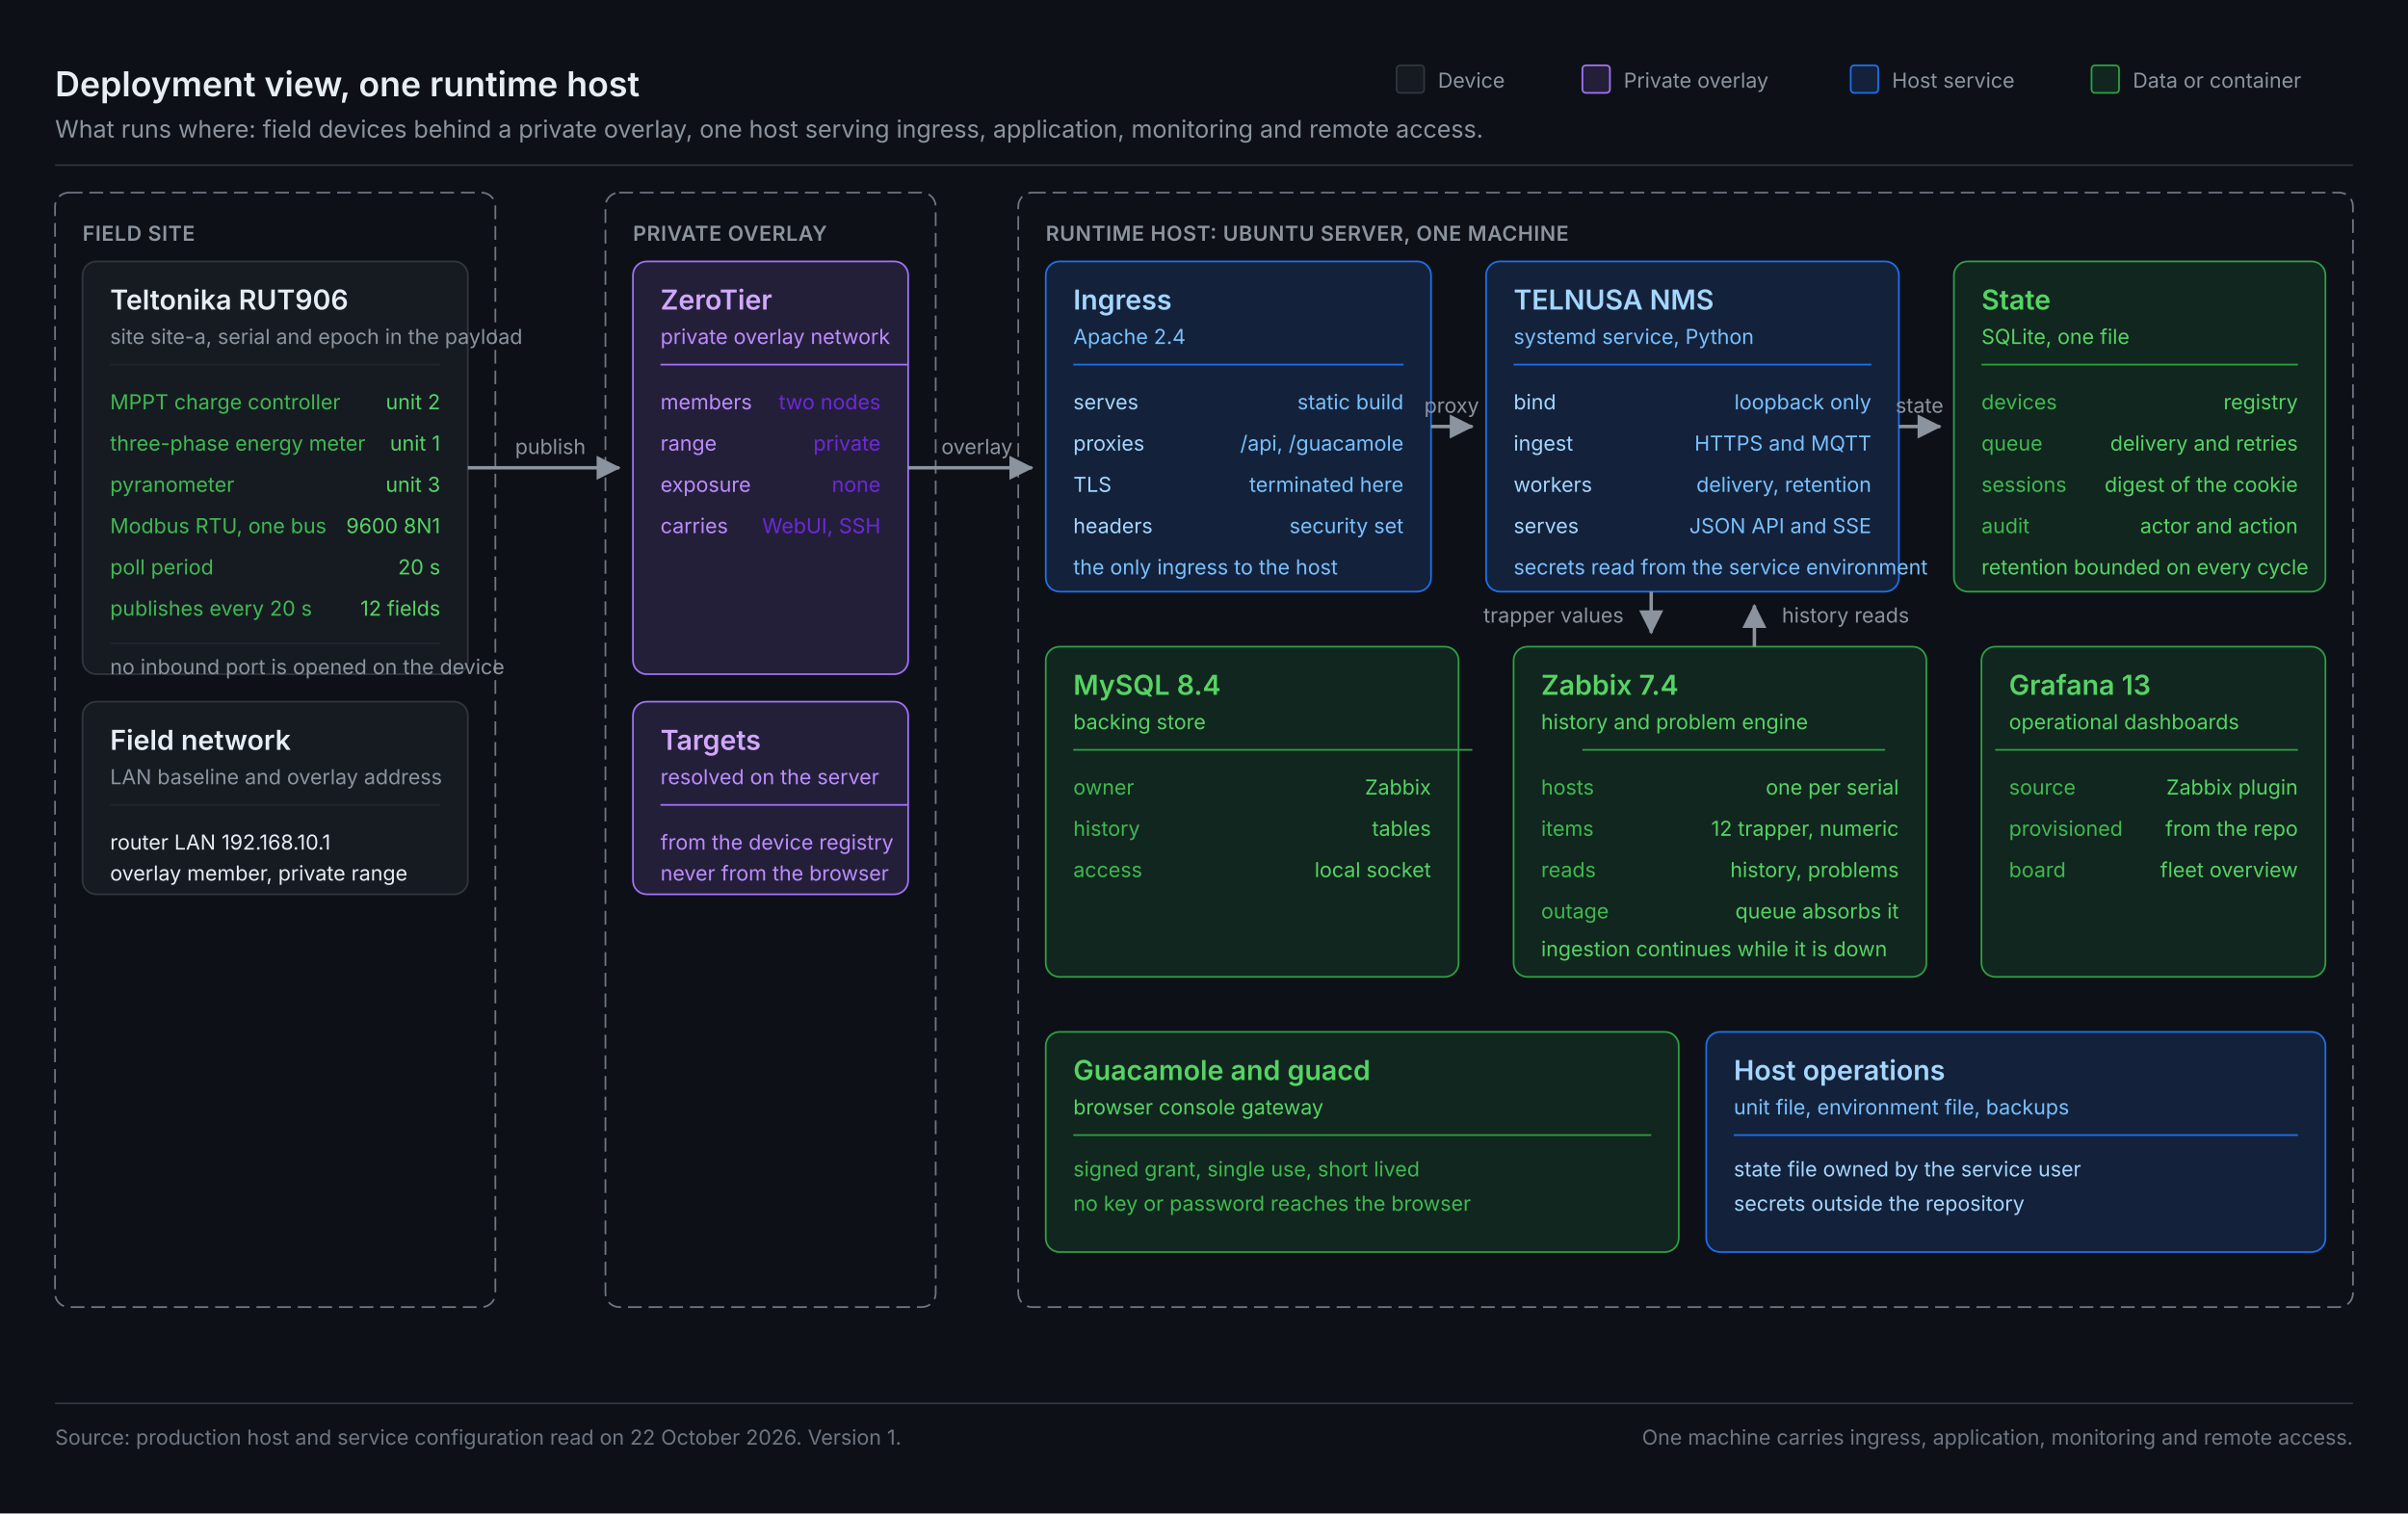
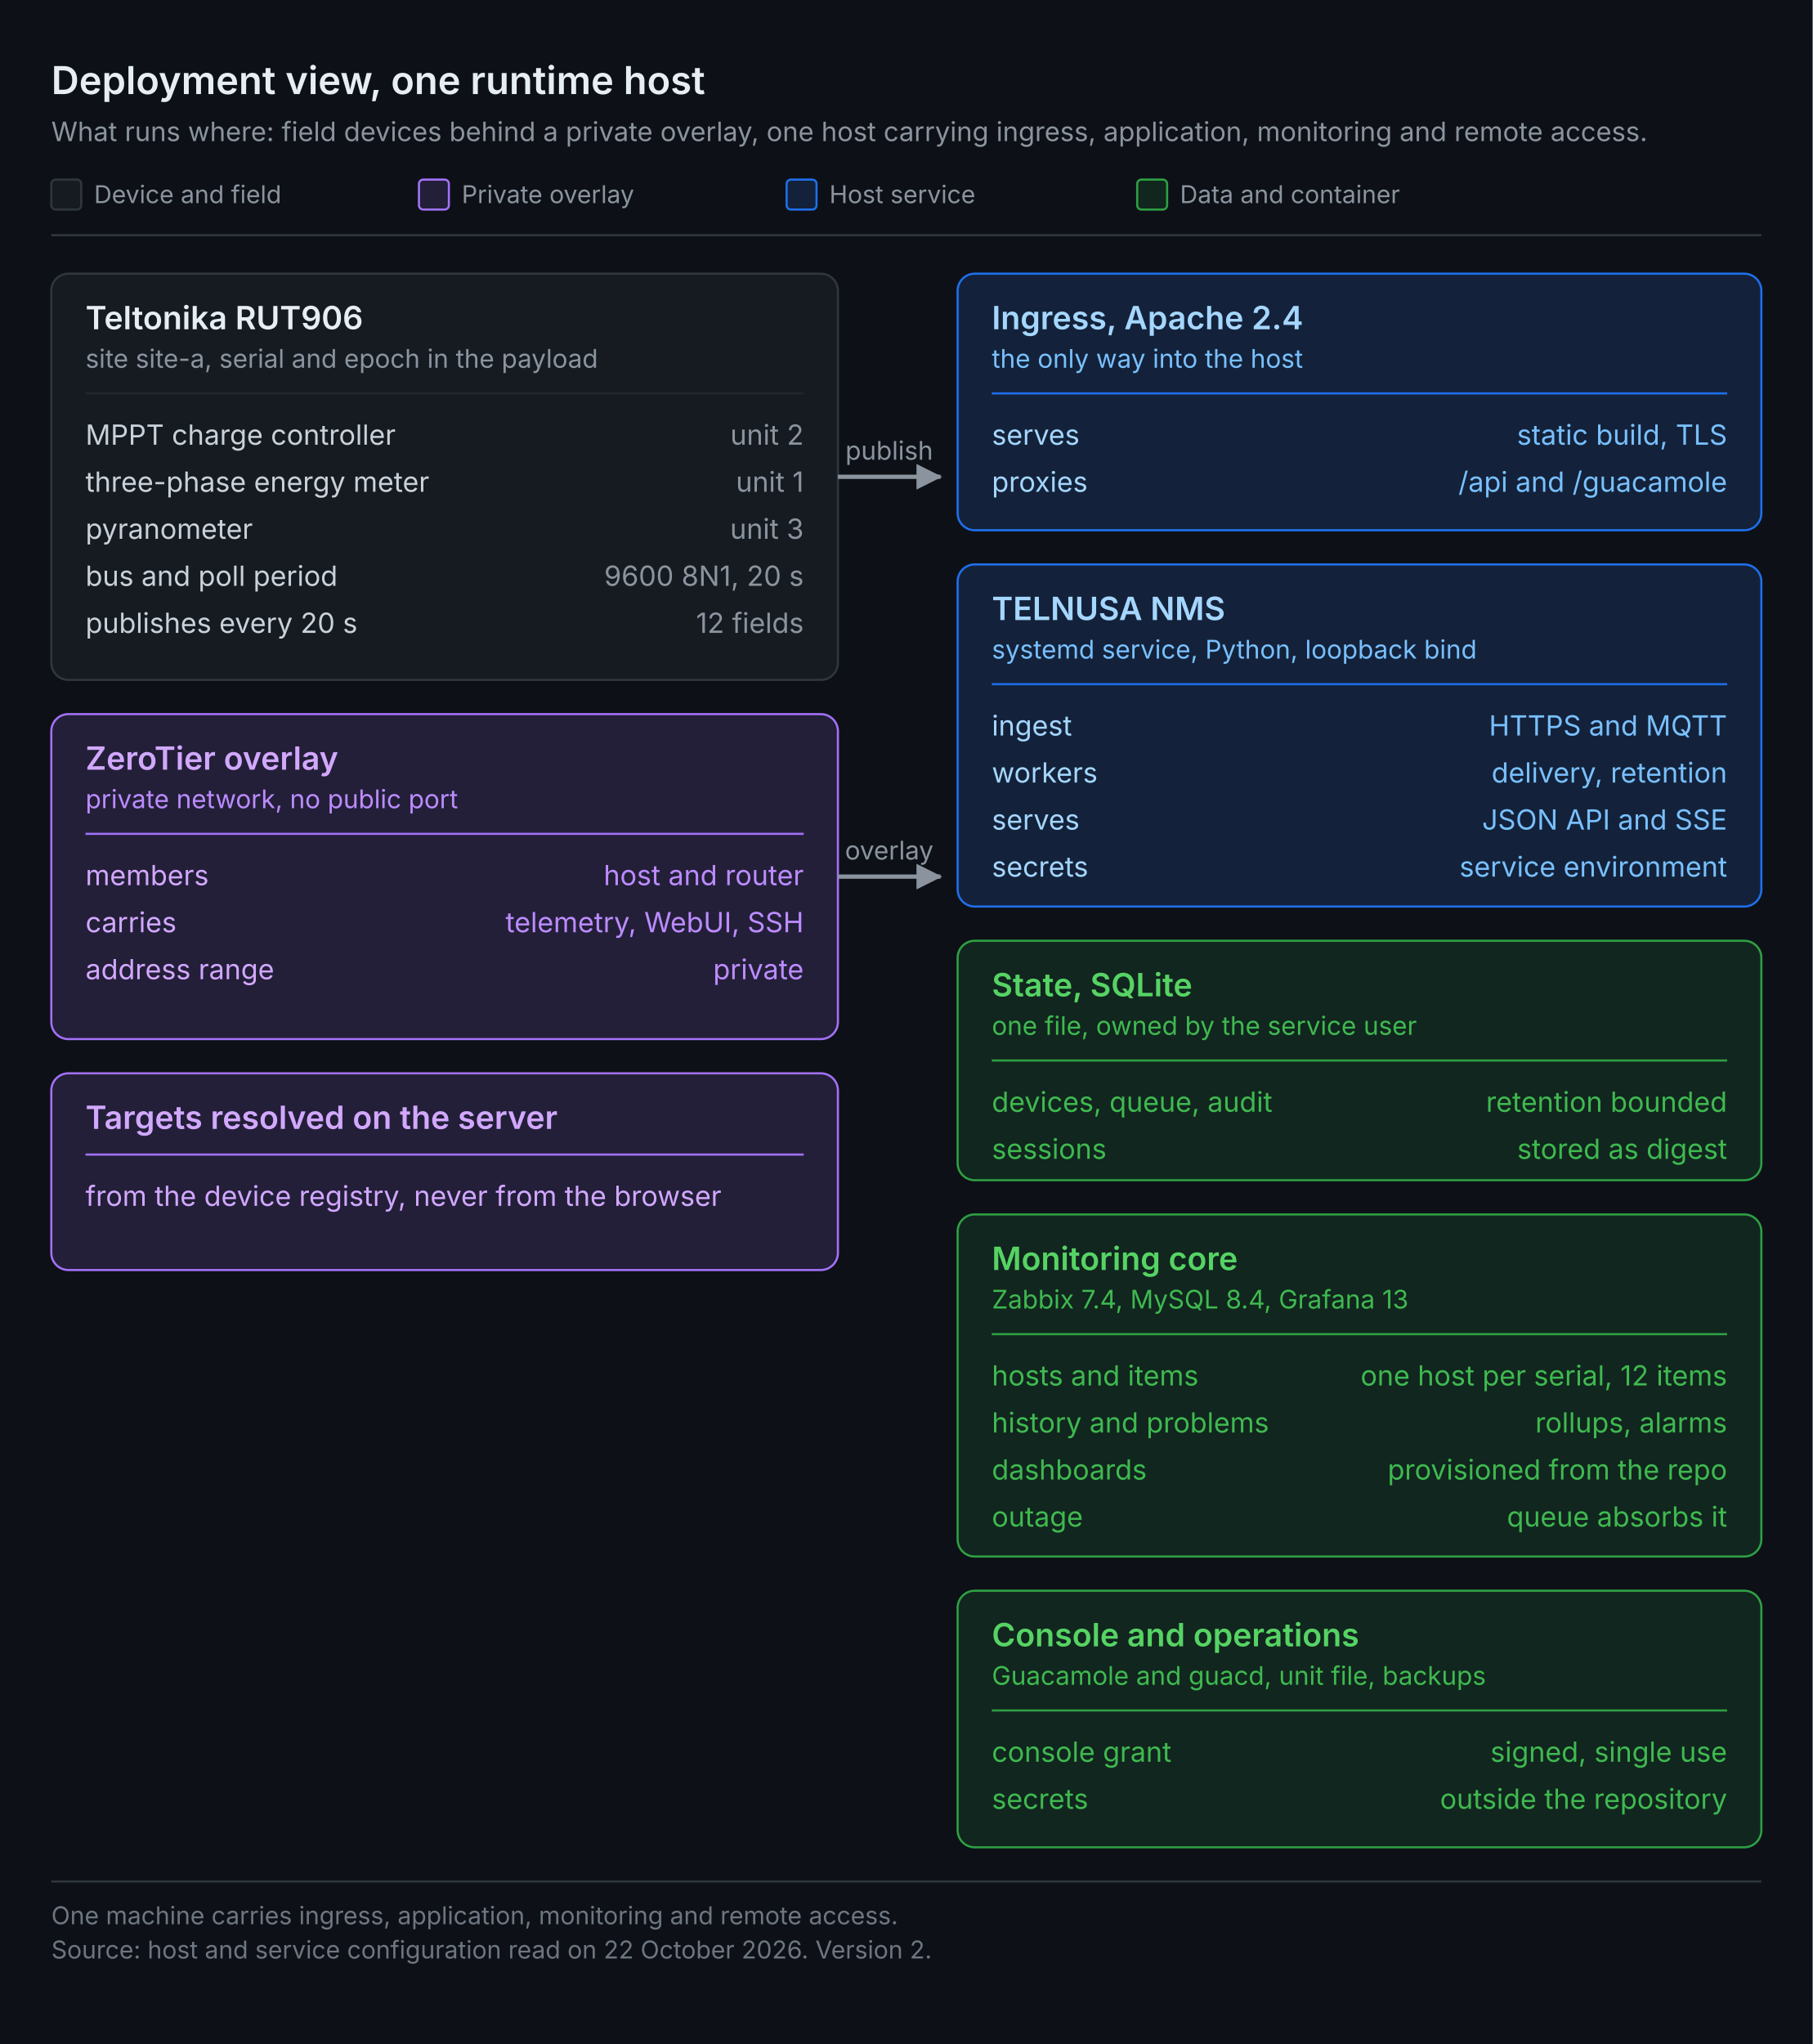
- <svg xmlns="http://www.w3.org/2000/svg" viewBox="0 0 1400 880" width="1400" height="880" role="img" font-family="Inter, Segoe UI, Helvetica, Arial, sans-serif">
+ <svg xmlns="http://www.w3.org/2000/svg" viewBox="0 0 848 956" width="848" height="956" role="img" font-family="Inter, Segoe UI, Helvetica, Arial, sans-serif">
  <defs>
-     <marker id="flow" viewBox="0 0 8 8" refX="7.5" refY="4" markerWidth="7" markerHeight="7" orient="auto-start-reverse">
+     <marker id="flow" viewBox="0 0 8 8" refX="7.5" refY="4" markerWidth="6" markerHeight="6" orient="auto-start-reverse">
      <path d="M 0 0 L 8 4 L 0 8 Z" fill="#8b949e" />
    </marker>
  </defs>
-   <rect width="1400" height="880" fill="#0d1117" />
-   <text x="32" y="56" font-size="20" font-weight="600" fill="#e6edf3">Deployment view, one runtime host</text>
-   <text x="32" y="80" font-size="14" fill="#8b949e">What runs where: field devices behind a private overlay, one host serving ingress, application, monitoring and remote access.</text>
-   <g font-size="12" fill="#8b949e">
-     <rect x="812" y="38" width="16" height="16" rx="2" fill="#161b22" stroke="#30363d" />
-     <text x="836" y="51">Device</text>
-     <rect x="920" y="38" width="16" height="16" rx="2" fill="rgba(163,113,247,0.15)" stroke="#a371f7" />
-     <text x="944" y="51">Private overlay</text>
-     <rect x="1076" y="38" width="16" height="16" rx="2" fill="rgba(56,139,253,0.15)" stroke="#1f6feb" />
-     <text x="1100" y="51">Host service</text>
-     <rect x="1216" y="38" width="16" height="16" rx="2" fill="rgba(46,160,67,0.15)" stroke="#2ea043" />
-     <text x="1240" y="51">Data or container</text>
+   <rect width="848" height="956" fill="#0d1117" />
+   <text x="24" y="44" font-size="18" font-weight="600" fill="#e6edf3">Deployment view, one runtime host</text>
+   <text x="24" y="66" font-size="12.5" fill="#8b949e">What runs where: field devices behind a private overlay, one host carrying ingress, application, monitoring and remote access.</text>
+   <g font-size="11.5" fill="#8b949e">
+     <rect x="24" y="84" width="14" height="14" rx="2" fill="#161b22" stroke="#30363d" />
+     <text x="44" y="95">Device and field</text>
+     <rect x="196" y="84" width="14" height="14" rx="2" fill="rgba(163,113,247,0.15)" stroke="#a371f7" />
+     <text x="216" y="95">Private overlay</text>
+     <rect x="368" y="84" width="14" height="14" rx="2" fill="rgba(56,139,253,0.15)" stroke="#1f6feb" />
+     <text x="388" y="95">Host service</text>
+     <rect x="532" y="84" width="14" height="14" rx="2" fill="rgba(46,160,67,0.15)" stroke="#2ea043" />
+     <text x="552" y="95">Data and container</text>
  </g>
-   <line x1="32" y1="96" x2="1368" y2="96" stroke="#30363d" />
-   <rect x="32" y="112" width="256" height="648" rx="8" fill="#0d1117" stroke="#6e7681" stroke-dasharray="8 4" />
-   <text x="48" y="140" font-size="12" font-weight="600" fill="#8b949e" letter-spacing="0.32">FIELD SITE</text>
-   <rect x="352" y="112" width="192" height="648" rx="8" fill="#0d1117" stroke="#6e7681" stroke-dasharray="8 4" />
-   <text x="368" y="140" font-size="12" font-weight="600" fill="#8b949e" letter-spacing="0.32">PRIVATE OVERLAY</text>
-   <rect x="592" y="112" width="776" height="648" rx="8" fill="#0d1117" stroke="#6e7681" stroke-dasharray="8 4" />
-   <text x="608" y="140" font-size="12" font-weight="600" fill="#8b949e" letter-spacing="0.32">RUNTIME HOST: UBUNTU SERVER, ONE MACHINE</text>
-   <rect x="48" y="152" width="224" height="240" rx="8" fill="#161b22" stroke="#30363d" />
-   <text x="64" y="180" font-size="16" font-weight="600" fill="#e6edf3">Teltonika RUT906</text>
-   <text x="64" y="200" font-size="12" fill="#8b949e">site site-a, serial and epoch in the payload</text>
-   <line x1="64" y1="212" x2="256" y2="212" stroke="#21262d" />
-   <g font-size="12">
-     <text x="64" y="238" fill="#3fb950">MPPT charge controller</text>
-     <text x="256" y="238" fill="#56d364" text-anchor="end">unit 2</text>
-     <text x="64" y="262" fill="#3fb950">three-phase energy meter</text>
-     <text x="256" y="262" fill="#56d364" text-anchor="end">unit 1</text>
-     <text x="64" y="286" fill="#3fb950">pyranometer</text>
-     <text x="256" y="286" fill="#56d364" text-anchor="end">unit 3</text>
-     <text x="64" y="310" fill="#3fb950">Modbus RTU, one bus</text>
-     <text x="256" y="310" fill="#56d364" text-anchor="end">9600 8N1</text>
-     <text x="64" y="334" fill="#3fb950">poll period</text>
-     <text x="256" y="334" fill="#56d364" text-anchor="end">20 s</text>
-     <text x="64" y="358" fill="#3fb950">publishes every 20 s</text>
-     <text x="256" y="358" fill="#56d364" text-anchor="end">12 fields</text>
+   <line x1="24" y1="110" x2="824" y2="110" stroke="#30363d" />
+   <rect x="24" y="128" width="368" height="190" rx="8" fill="#161b22" stroke="#30363d" />
+   <text x="40" y="154" font-size="15" font-weight="600" fill="#e6edf3">Teltonika RUT906</text>
+   <text x="40" y="172" font-size="12" fill="#8b949e">site site-a, serial and epoch in the payload</text>
+   <line x1="40" y1="184" x2="376" y2="184" stroke="#21262d" />
+   <g font-size="13">
+     <text x="40" y="208" fill="#c9d1d9">MPPT charge controller</text>
+     <text x="376" y="208" fill="#8b949e" text-anchor="end">unit 2</text>
+     <text x="40" y="230" fill="#c9d1d9">three-phase energy meter</text>
+     <text x="376" y="230" fill="#8b949e" text-anchor="end">unit 1</text>
+     <text x="40" y="252" fill="#c9d1d9">pyranometer</text>
+     <text x="376" y="252" fill="#8b949e" text-anchor="end">unit 3</text>
+     <text x="40" y="274" fill="#c9d1d9">bus and poll period</text>
+     <text x="376" y="274" fill="#8b949e" text-anchor="end">9600 8N1, 20 s</text>
+     <text x="40" y="296" fill="#c9d1d9">publishes every 20 s</text>
+     <text x="376" y="296" fill="#8b949e" text-anchor="end">12 fields</text>
  </g>
-   <line x1="64" y1="374" x2="256" y2="374" stroke="#21262d" />
-   <text x="64" y="392" font-size="12" fill="#8b949e">no inbound port is opened on the device</text>
-   <rect x="48" y="408" width="224" height="112" rx="8" fill="#161b22" stroke="#30363d" />
-   <text x="64" y="436" font-size="16" font-weight="600" fill="#e6edf3">Field network</text>
-   <text x="64" y="456" font-size="12" fill="#8b949e">LAN baseline and overlay address</text>
-   <line x1="64" y1="468" x2="256" y2="468" stroke="#21262d" />
-   <text x="64" y="494" font-size="12" fill="#e6edf3">router LAN 192.168.10.1</text>
-   <text x="64" y="512" font-size="12" fill="#e6edf3">overlay member, private range</text>
-   <rect x="368" y="152" width="160" height="240" rx="8" fill="rgba(163,113,247,0.15)" stroke="#a371f7" />
-   <text x="384" y="180" font-size="16" font-weight="600" fill="#d2a8ff">ZeroTier</text>
-   <text x="384" y="200" font-size="12" fill="#bc8cff">private overlay network</text>
-   <line x1="384" y1="212" x2="528" y2="212" stroke="#a371f7" />
-   <g font-size="12">
-     <text x="384" y="238" fill="#bc8cff">members</text>
-     <text x="512" y="238" fill="#6d28d9" text-anchor="end">two nodes</text>
-     <text x="384" y="262" fill="#bc8cff">range</text>
-     <text x="512" y="262" fill="#6d28d9" text-anchor="end">private</text>
-     <text x="384" y="286" fill="#bc8cff">exposure</text>
-     <text x="512" y="286" fill="#6d28d9" text-anchor="end">none</text>
-     <text x="384" y="310" fill="#bc8cff">carries</text>
-     <text x="512" y="310" fill="#6d28d9" text-anchor="end">WebUI, SSH</text>
+   <rect x="24" y="334" width="368" height="152" rx="8" fill="rgba(163,113,247,0.15)" stroke="#a371f7" />
+   <text x="40" y="360" font-size="15" font-weight="600" fill="#d2a8ff">ZeroTier overlay</text>
+   <text x="40" y="378" font-size="12" fill="#bc8cff">private network, no public port</text>
+   <line x1="40" y1="390" x2="376" y2="390" stroke="#a371f7" />
+   <g font-size="13">
+     <text x="40" y="414" fill="#d2a8ff">members</text>
+     <text x="376" y="414" fill="#bc8cff" text-anchor="end">host and router</text>
+     <text x="40" y="436" fill="#d2a8ff">carries</text>
+     <text x="376" y="436" fill="#bc8cff" text-anchor="end">telemetry, WebUI, SSH</text>
+     <text x="40" y="458" fill="#d2a8ff">address range</text>
+     <text x="376" y="458" fill="#bc8cff" text-anchor="end">private</text>
  </g>
-   <rect x="368" y="408" width="160" height="112" rx="8" fill="rgba(163,113,247,0.15)" stroke="#a371f7" />
-   <text x="384" y="436" font-size="16" font-weight="600" fill="#d2a8ff">Targets</text>
-   <text x="384" y="456" font-size="12" fill="#bc8cff">resolved on the server</text>
-   <line x1="384" y1="468" x2="528" y2="468" stroke="#a371f7" />
-   <text x="384" y="494" font-size="12" fill="#bc8cff">from the device registry</text>
-   <text x="384" y="512" font-size="12" fill="#bc8cff">never from the browser</text>
-   <rect x="608" y="152" width="224" height="192" rx="8" fill="rgba(56,139,253,0.15)" stroke="#1f6feb" />
-   <text x="624" y="180" font-size="16" font-weight="600" fill="#a5d6ff">Ingress</text>
-   <text x="624" y="200" font-size="12" fill="#79c0ff">Apache 2.4</text>
-   <line x1="624" y1="212" x2="816" y2="212" stroke="#1f6feb" />
-   <g font-size="12">
-     <text x="624" y="238" fill="#a5d6ff">serves</text>
-     <text x="816" y="238" fill="#79c0ff" text-anchor="end">static build</text>
-     <text x="624" y="262" fill="#a5d6ff">proxies</text>
-     <text x="816" y="262" fill="#79c0ff" text-anchor="end">/api, /guacamole</text>
-     <text x="624" y="286" fill="#a5d6ff">TLS</text>
-     <text x="816" y="286" fill="#79c0ff" text-anchor="end">terminated here</text>
-     <text x="624" y="310" fill="#a5d6ff">headers</text>
-     <text x="816" y="310" fill="#79c0ff" text-anchor="end">security set</text>
+   <rect x="24" y="502" width="368" height="92" rx="8" fill="rgba(163,113,247,0.15)" stroke="#a371f7" />
+   <text x="40" y="528" font-size="15" font-weight="600" fill="#d2a8ff">Targets resolved on the server</text>
+   <line x1="40" y1="540" x2="376" y2="540" stroke="#a371f7" />
+   <text x="40" y="564" font-size="13" fill="#d2a8ff">from the device registry, never from the browser</text>
+   <rect x="448" y="128" width="376" height="120" rx="8" fill="rgba(56,139,253,0.15)" stroke="#1f6feb" />
+   <text x="464" y="154" font-size="15" font-weight="600" fill="#a5d6ff">Ingress, Apache 2.4</text>
+   <text x="464" y="172" font-size="12" fill="#79c0ff">the only way into the host</text>
+   <line x1="464" y1="184" x2="808" y2="184" stroke="#1f6feb" />
+   <g font-size="13">
+     <text x="464" y="208" fill="#a5d6ff">serves</text>
+     <text x="808" y="208" fill="#79c0ff" text-anchor="end">static build, TLS</text>
+     <text x="464" y="230" fill="#a5d6ff">proxies</text>
+     <text x="808" y="230" fill="#79c0ff" text-anchor="end">/api and /guacamole</text>
  </g>
-   <text x="624" y="334" font-size="12" fill="#79c0ff">the only ingress to the host</text>
-   <rect x="864" y="152" width="240" height="192" rx="8" fill="rgba(56,139,253,0.15)" stroke="#1f6feb" />
-   <text x="880" y="180" font-size="16" font-weight="600" fill="#a5d6ff">TELNUSA NMS</text>
-   <text x="880" y="200" font-size="12" fill="#79c0ff">systemd service, Python</text>
-   <line x1="880" y1="212" x2="1088" y2="212" stroke="#1f6feb" />
-   <g font-size="12">
-     <text x="880" y="238" fill="#a5d6ff">bind</text>
-     <text x="1088" y="238" fill="#79c0ff" text-anchor="end">loopback only</text>
-     <text x="880" y="262" fill="#a5d6ff">ingest</text>
-     <text x="1088" y="262" fill="#79c0ff" text-anchor="end">HTTPS and MQTT</text>
-     <text x="880" y="286" fill="#a5d6ff">workers</text>
-     <text x="1088" y="286" fill="#79c0ff" text-anchor="end">delivery, retention</text>
-     <text x="880" y="310" fill="#a5d6ff">serves</text>
-     <text x="1088" y="310" fill="#79c0ff" text-anchor="end">JSON API and SSE</text>
+   <rect x="448" y="264" width="376" height="160" rx="8" fill="rgba(56,139,253,0.15)" stroke="#1f6feb" />
+   <text x="464" y="290" font-size="15" font-weight="600" fill="#a5d6ff">TELNUSA NMS</text>
+   <text x="464" y="308" font-size="12" fill="#79c0ff">systemd service, Python, loopback bind</text>
+   <line x1="464" y1="320" x2="808" y2="320" stroke="#1f6feb" />
+   <g font-size="13">
+     <text x="464" y="344" fill="#a5d6ff">ingest</text>
+     <text x="808" y="344" fill="#79c0ff" text-anchor="end">HTTPS and MQTT</text>
+     <text x="464" y="366" fill="#a5d6ff">workers</text>
+     <text x="808" y="366" fill="#79c0ff" text-anchor="end">delivery, retention</text>
+     <text x="464" y="388" fill="#a5d6ff">serves</text>
+     <text x="808" y="388" fill="#79c0ff" text-anchor="end">JSON API and SSE</text>
+     <text x="464" y="410" fill="#a5d6ff">secrets</text>
+     <text x="808" y="410" fill="#79c0ff" text-anchor="end">service environment</text>
  </g>
-   <text x="880" y="334" font-size="12" fill="#79c0ff">secrets read from the service environment</text>
-   <rect x="1136" y="152" width="216" height="192" rx="8" fill="rgba(46,160,67,0.15)" stroke="#2ea043" />
-   <text x="1152" y="180" font-size="16" font-weight="600" fill="#56d364">State</text>
-   <text x="1152" y="200" font-size="12" fill="#56d364">SQLite, one file</text>
-   <line x1="1152" y1="212" x2="1336" y2="212" stroke="#2ea043" />
-   <g font-size="12">
-     <text x="1152" y="238" fill="#3fb950">devices</text>
-     <text x="1336" y="238" fill="#56d364" text-anchor="end">registry</text>
-     <text x="1152" y="262" fill="#3fb950">queue</text>
-     <text x="1336" y="262" fill="#56d364" text-anchor="end">delivery and retries</text>
-     <text x="1152" y="286" fill="#3fb950">sessions</text>
-     <text x="1336" y="286" fill="#56d364" text-anchor="end">digest of the cookie</text>
-     <text x="1152" y="310" fill="#3fb950">audit</text>
-     <text x="1336" y="310" fill="#56d364" text-anchor="end">actor and action</text>
+   <rect x="448" y="440" width="376" height="112" rx="8" fill="rgba(46,160,67,0.15)" stroke="#2ea043" />
+   <text x="464" y="466" font-size="15" font-weight="600" fill="#56d364">State, SQLite</text>
+   <text x="464" y="484" font-size="12" fill="#3fb950">one file, owned by the service user</text>
+   <line x1="464" y1="496" x2="808" y2="496" stroke="#2ea043" />
+   <g font-size="13">
+     <text x="464" y="520" fill="#3fb950">devices, queue, audit</text>
+     <text x="808" y="520" fill="#3fb950" text-anchor="end">retention bounded</text>
+     <text x="464" y="542" fill="#3fb950">sessions</text>
+     <text x="808" y="542" fill="#3fb950" text-anchor="end">stored as digest</text>
  </g>
-   <text x="1152" y="334" font-size="12" fill="#56d364">retention bounded on every cycle</text>
-   <rect x="880" y="376" width="240" height="192" rx="8" fill="rgba(46,160,67,0.15)" stroke="#2ea043" />
-   <text x="896" y="404" font-size="16" font-weight="600" fill="#56d364">Zabbix 7.4</text>
-   <text x="896" y="424" font-size="12" fill="#56d364">history and problem engine</text>
-   <line x1="624" y1="436" x2="856" y2="436" stroke="#2ea043" />
-   <g font-size="12">
-     <text x="896" y="462" fill="#3fb950">hosts</text>
-     <text x="1104" y="462" fill="#56d364" text-anchor="end">one per serial</text>
-     <text x="896" y="486" fill="#3fb950">items</text>
-     <text x="1104" y="486" fill="#56d364" text-anchor="end">12 trapper, numeric</text>
-     <text x="896" y="510" fill="#3fb950">reads</text>
-     <text x="1104" y="510" fill="#56d364" text-anchor="end">history, problems</text>
-     <text x="896" y="534" fill="#3fb950">outage</text>
-     <text x="1104" y="534" fill="#56d364" text-anchor="end">queue absorbs it</text>
+   <rect x="448" y="568" width="376" height="160" rx="8" fill="rgba(46,160,67,0.15)" stroke="#2ea043" />
+   <text x="464" y="594" font-size="15" font-weight="600" fill="#56d364">Monitoring core</text>
+   <text x="464" y="612" font-size="12" fill="#3fb950">Zabbix 7.4, MySQL 8.4, Grafana 13</text>
+   <line x1="464" y1="624" x2="808" y2="624" stroke="#2ea043" />
+   <g font-size="13">
+     <text x="464" y="648" fill="#3fb950">hosts and items</text>
+     <text x="808" y="648" fill="#3fb950" text-anchor="end">one host per serial, 12 items</text>
+     <text x="464" y="670" fill="#3fb950">history and problems</text>
+     <text x="808" y="670" fill="#3fb950" text-anchor="end">rollups, alarms</text>
+     <text x="464" y="692" fill="#3fb950">dashboards</text>
+     <text x="808" y="692" fill="#3fb950" text-anchor="end">provisioned from the repo</text>
+     <text x="464" y="714" fill="#3fb950">outage</text>
+     <text x="808" y="714" fill="#3fb950" text-anchor="end">queue absorbs it</text>
  </g>
-   <text x="896" y="556" font-size="12" fill="#56d364">ingestion continues while it is down</text>
-   <rect x="608" y="376" width="240" height="192" rx="8" fill="rgba(46,160,67,0.15)" stroke="#2ea043" />
-   <text x="624" y="404" font-size="16" font-weight="600" fill="#56d364">MySQL 8.4</text>
-   <text x="624" y="424" font-size="12" fill="#56d364">backing store</text>
-   <line x1="920" y1="436" x2="1096" y2="436" stroke="#2ea043" />
-   <g font-size="12">
-     <text x="624" y="462" fill="#3fb950">owner</text>
-     <text x="832" y="462" fill="#56d364" text-anchor="end">Zabbix</text>
-     <text x="624" y="486" fill="#3fb950">history</text>
-     <text x="832" y="486" fill="#56d364" text-anchor="end">tables</text>
-     <text x="624" y="510" fill="#3fb950">access</text>
-     <text x="832" y="510" fill="#56d364" text-anchor="end">local socket</text>
+   <rect x="448" y="744" width="376" height="120" rx="8" fill="rgba(46,160,67,0.15)" stroke="#2ea043" />
+   <text x="464" y="770" font-size="15" font-weight="600" fill="#56d364">Console and operations</text>
+   <text x="464" y="788" font-size="12" fill="#3fb950">Guacamole and guacd, unit file, backups</text>
+   <line x1="464" y1="800" x2="808" y2="800" stroke="#2ea043" />
+   <g font-size="13">
+     <text x="464" y="824" fill="#3fb950">console grant</text>
+     <text x="808" y="824" fill="#3fb950" text-anchor="end">signed, single use</text>
+     <text x="464" y="846" fill="#3fb950">secrets</text>
+     <text x="808" y="846" fill="#3fb950" text-anchor="end">outside the repository</text>
  </g>
-   <rect x="1152" y="376" width="200" height="192" rx="8" fill="rgba(46,160,67,0.15)" stroke="#2ea043" />
-   <text x="1168" y="404" font-size="16" font-weight="600" fill="#56d364">Grafana 13</text>
-   <text x="1168" y="424" font-size="12" fill="#56d364">operational dashboards</text>
-   <line x1="1160" y1="436" x2="1336" y2="436" stroke="#2ea043" />
-   <g font-size="12">
-     <text x="1168" y="462" fill="#3fb950">source</text>
-     <text x="1336" y="462" fill="#56d364" text-anchor="end">Zabbix plugin</text>
-     <text x="1168" y="486" fill="#3fb950">provisioned</text>
-     <text x="1336" y="486" fill="#56d364" text-anchor="end">from the repo</text>
-     <text x="1168" y="510" fill="#3fb950">board</text>
-     <text x="1336" y="510" fill="#56d364" text-anchor="end">fleet overview</text>
-   </g>
-   <rect x="608" y="600" width="368" height="128" rx="8" fill="rgba(46,160,67,0.15)" stroke="#2ea043" />
-   <text x="624" y="628" font-size="16" font-weight="600" fill="#56d364">Guacamole and guacd</text>
-   <text x="624" y="648" font-size="12" fill="#56d364">browser console gateway</text>
-   <line x1="624" y1="660" x2="960" y2="660" stroke="#2ea043" />
-   <text x="624" y="684" font-size="12" fill="#3fb950">signed grant, single use, short lived</text>
-   <text x="624" y="704" font-size="12" fill="#3fb950">no key or password reaches the browser</text>
-   <rect x="992" y="600" width="360" height="128" rx="8" fill="rgba(56,139,253,0.15)" stroke="#1f6feb" />
-   <text x="1008" y="628" font-size="16" font-weight="600" fill="#a5d6ff">Host operations</text>
-   <text x="1008" y="648" font-size="12" fill="#79c0ff">unit file, environment file, backups</text>
-   <line x1="1008" y1="660" x2="1336" y2="660" stroke="#1f6feb" />
-   <text x="1008" y="684" font-size="12" fill="#a5d6ff">state file owned by the service user</text>
-   <text x="1008" y="704" font-size="12" fill="#a5d6ff">secrets outside the repository</text>
-   <line x1="272" y1="272" x2="360" y2="272" stroke="#8b949e" stroke-width="2" marker-end="url(#flow)" />
-   <text x="320" y="264" font-size="12" fill="#8b949e" text-anchor="middle">publish</text>
-   <line x1="528" y1="272" x2="600" y2="272" stroke="#8b949e" stroke-width="2" marker-end="url(#flow)" />
-   <text x="568" y="264" font-size="12" fill="#8b949e" text-anchor="middle">overlay</text>
-   <line x1="832" y1="248" x2="856" y2="248" stroke="#8b949e" stroke-width="2" marker-end="url(#flow)" />
-   <text x="844" y="240" font-size="12" fill="#8b949e" text-anchor="middle">proxy</text>
-   <line x1="1104" y1="248" x2="1128" y2="248" stroke="#8b949e" stroke-width="2" marker-end="url(#flow)" />
-   <text x="1116" y="240" font-size="12" fill="#8b949e" text-anchor="middle">state</text>
-   <line x1="960" y1="344" x2="960" y2="368" stroke="#8b949e" stroke-width="2" marker-end="url(#flow)" />
-   <text x="944" y="362" font-size="12" fill="#8b949e" text-anchor="end">trapper values</text>
-   <line x1="1020" y1="376" x2="1020" y2="352" stroke="#8b949e" stroke-width="2" marker-end="url(#flow)" />
-   <text x="1036" y="362" font-size="12" fill="#8b949e">history reads</text>
-   <line x1="32" y1="816" x2="1368" y2="816" stroke="#30363d" />
-   <text x="32" y="840" font-size="12" fill="#6e7681">Source: production host and service configuration read on 22 October 2026. Version 1.</text>
-   <text x="1368" y="840" font-size="12" fill="#6e7681" text-anchor="end">One machine carries ingress, application, monitoring and remote access.</text>
+   <line x1="392" y1="223" x2="440" y2="223" stroke="#8b949e" stroke-width="2" marker-end="url(#flow)" />
+   <text x="416" y="215" font-size="12" fill="#8b949e" text-anchor="middle">publish</text>
+   <line x1="392" y1="410" x2="440" y2="410" stroke="#8b949e" stroke-width="2" marker-end="url(#flow)" />
+   <text x="416" y="402" font-size="12" fill="#8b949e" text-anchor="middle">overlay</text>
+   <line x1="24" y1="880" x2="824" y2="880" stroke="#30363d" />
+   <text x="24" y="900" font-size="11.5" fill="#6e7681">One machine carries ingress, application, monitoring and remote access.</text>
+   <text x="24" y="916" font-size="11.5" fill="#6e7681">Source: host and service configuration read on 22 October 2026. Version 2.</text>
</svg>
